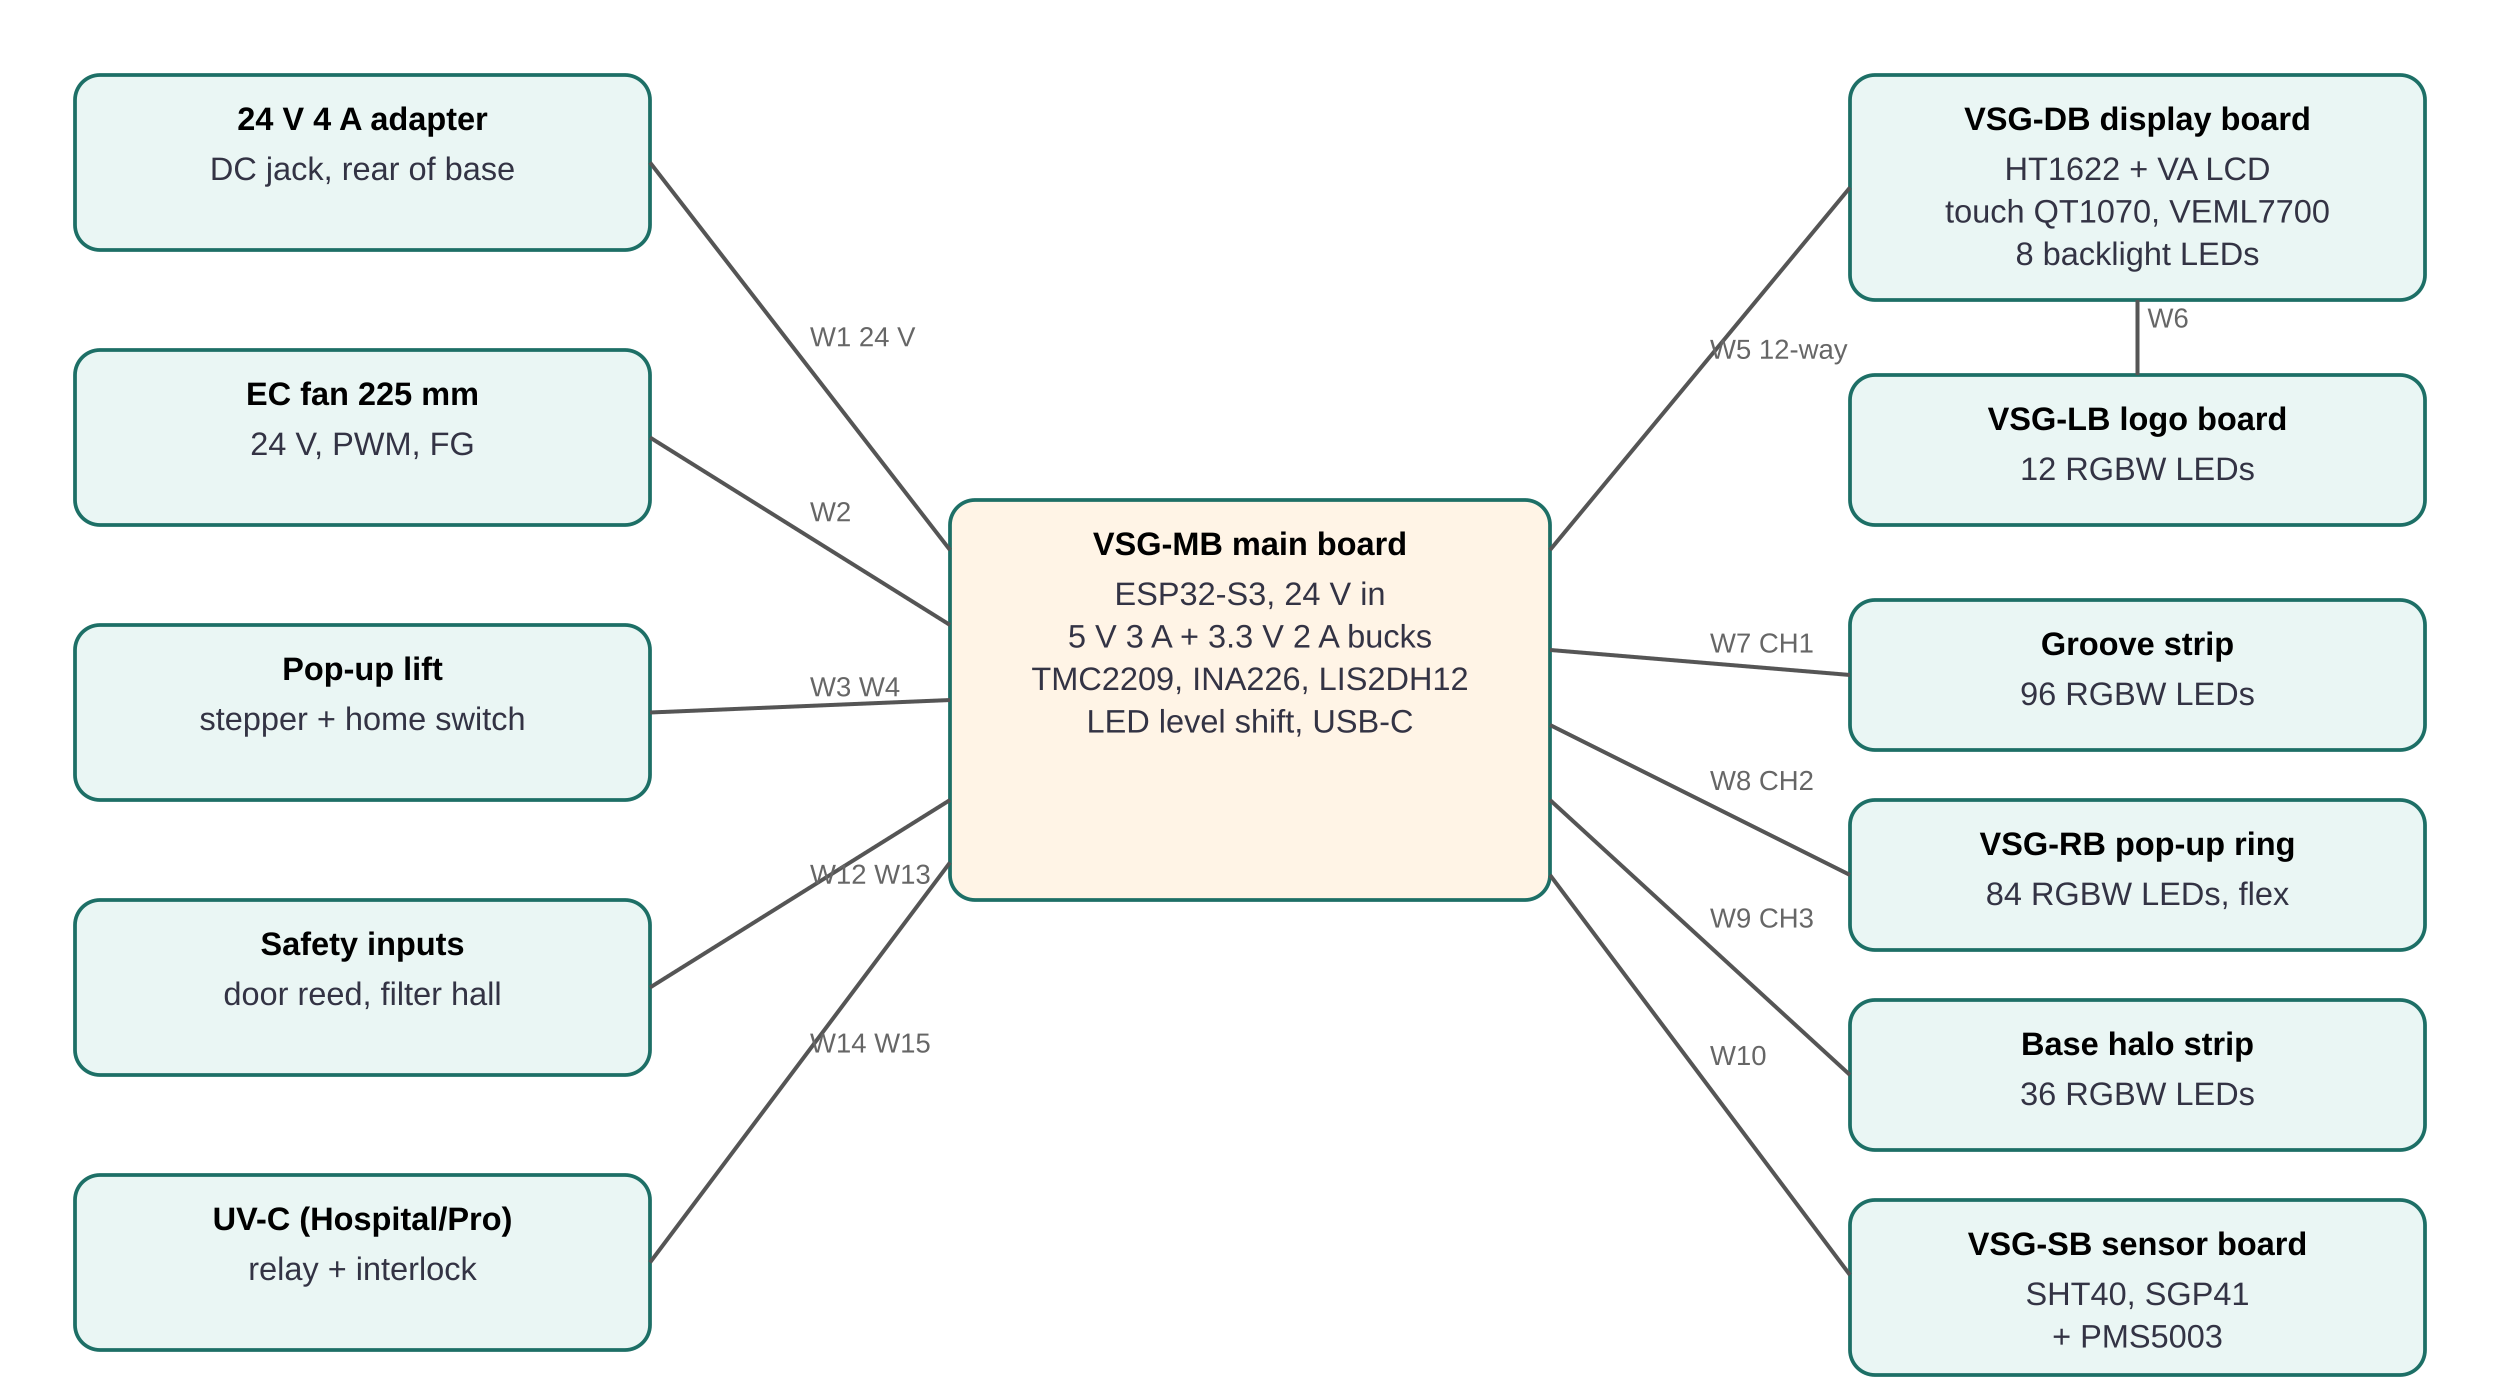
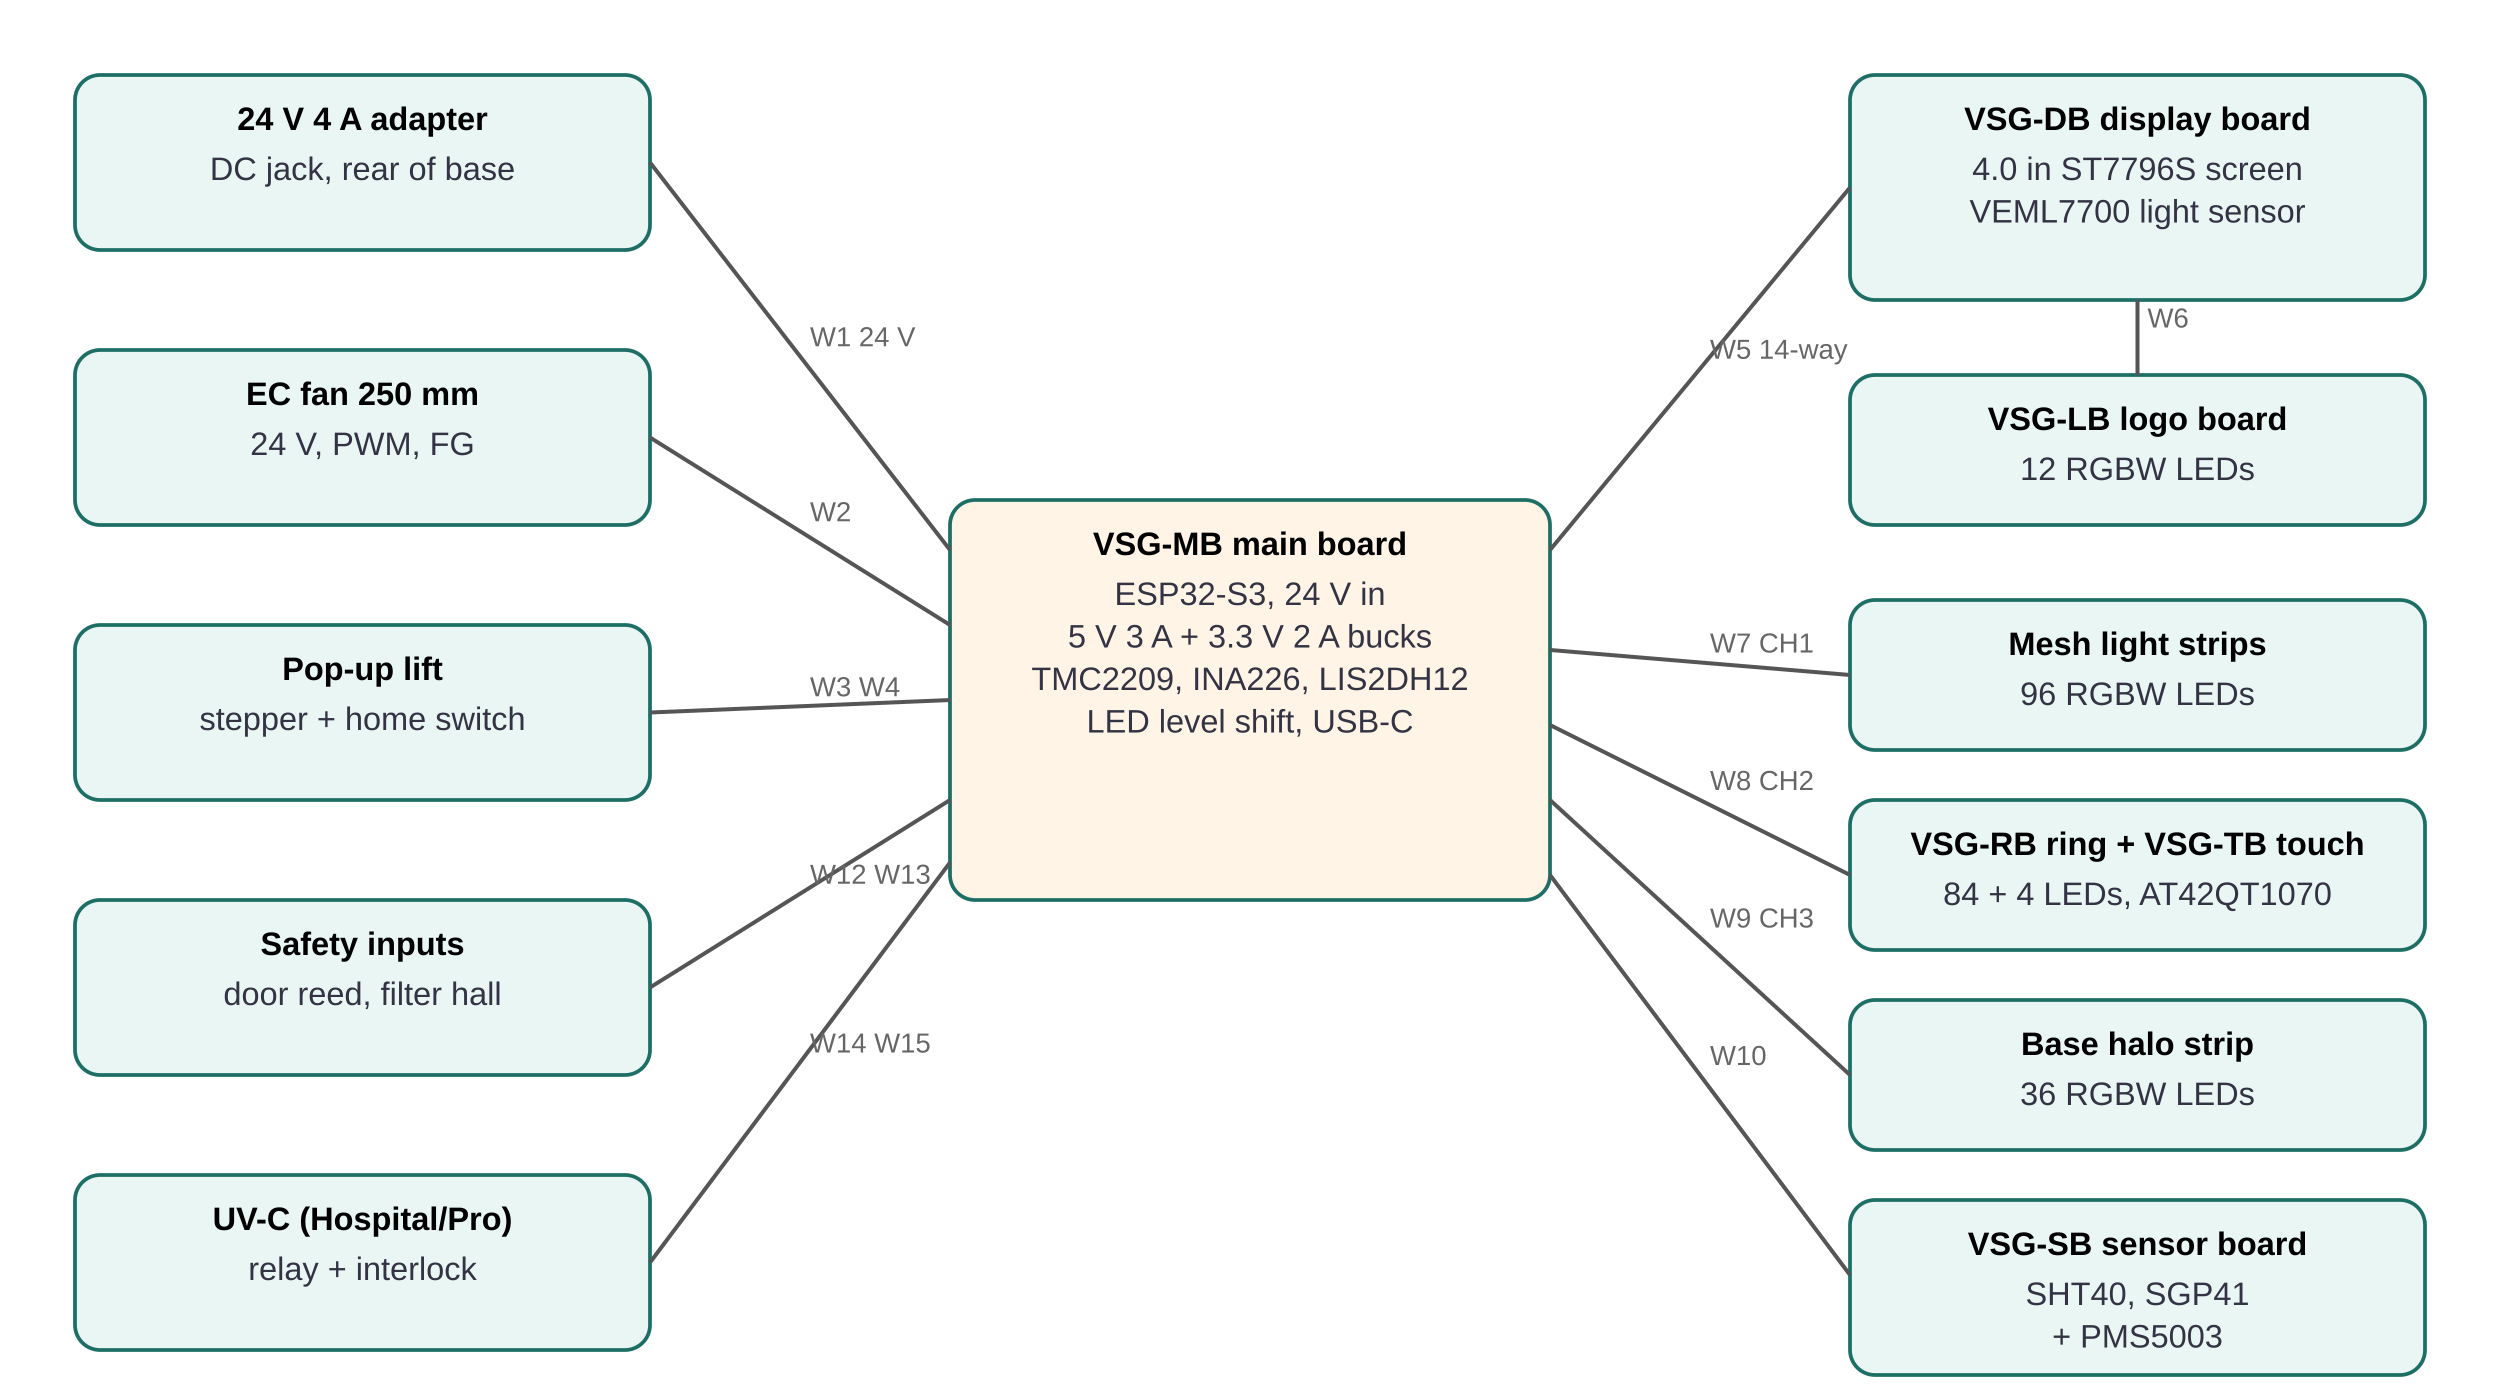
<svg xmlns="http://www.w3.org/2000/svg" viewBox="0 0 1000 560" font-family="Segoe UI, Arial, sans-serif" font-size="13">
  <rect width="1000" height="560" fill="#ffffff" />
  <rect x="380" y="200" width="240" height="160" rx="10" fill="#FFF4E6" stroke="#1d6f66" stroke-width="1.5" />
  <text x="500.0" y="222" text-anchor="middle" font-weight="700">VSG-MB main board</text>
  <text x="500.0" y="242" text-anchor="middle" fill="#334">ESP32-S3, 24 V in</text>
  <text x="500.0" y="259" text-anchor="middle" fill="#334">5 V 3 A + 3.3 V 2 A bucks</text>
  <text x="500.0" y="276" text-anchor="middle" fill="#334">TMC2209, INA226, LIS2DH12</text>
  <text x="500.0" y="293" text-anchor="middle" fill="#334">LED level shift, USB-C</text>
  <rect x="30" y="30" width="230" height="70" rx="10" fill="#EAF6F4" stroke="#1d6f66" stroke-width="1.5" />
  <text x="145.0" y="52" text-anchor="middle" font-weight="700">24 V 4 A adapter</text>
  <text x="145.0" y="72" text-anchor="middle" fill="#334">DC jack, rear of base</text>
  <line x1="260" y1="65" x2="380" y2="220" stroke="#555" stroke-width="1.6" />
  <text x="324.0" y="138.5" fill="#666" font-size="11">W1 24 V</text>
  <rect x="30" y="140" width="230" height="70" rx="10" fill="#EAF6F4" stroke="#1d6f66" stroke-width="1.5" />
-   <text x="145.0" y="162" text-anchor="middle" font-weight="700">EC fan 225 mm</text>
+   <text x="145.0" y="162" text-anchor="middle" font-weight="700">EC fan 250 mm</text>
  <text x="145.0" y="182" text-anchor="middle" fill="#334">24 V, PWM, FG</text>
  <line x1="260" y1="175" x2="380" y2="250" stroke="#555" stroke-width="1.6" />
  <text x="324.0" y="208.5" fill="#666" font-size="11">W2</text>
  <rect x="30" y="250" width="230" height="70" rx="10" fill="#EAF6F4" stroke="#1d6f66" stroke-width="1.5" />
  <text x="145.0" y="272" text-anchor="middle" font-weight="700">Pop-up lift</text>
  <text x="145.0" y="292" text-anchor="middle" fill="#334">stepper + home switch</text>
  <line x1="260" y1="285" x2="380" y2="280" stroke="#555" stroke-width="1.6" />
  <text x="324.0" y="278.5" fill="#666" font-size="11">W3 W4</text>
  <rect x="30" y="360" width="230" height="70" rx="10" fill="#EAF6F4" stroke="#1d6f66" stroke-width="1.5" />
  <text x="145.0" y="382" text-anchor="middle" font-weight="700">Safety inputs</text>
  <text x="145.0" y="402" text-anchor="middle" fill="#334">door reed, filter hall</text>
  <line x1="260" y1="395" x2="380" y2="320" stroke="#555" stroke-width="1.6" />
  <text x="324.0" y="353.5" fill="#666" font-size="11">W12 W13</text>
  <rect x="30" y="470" width="230" height="70" rx="10" fill="#EAF6F4" stroke="#1d6f66" stroke-width="1.5" />
  <text x="145.0" y="492" text-anchor="middle" font-weight="700">UV-C (Hospital/Pro)</text>
  <text x="145.0" y="512" text-anchor="middle" fill="#334">relay + interlock</text>
  <line x1="260" y1="505" x2="380" y2="345" stroke="#555" stroke-width="1.6" />
  <text x="324.0" y="421.0" fill="#666" font-size="11">W14 W15</text>
  <rect x="740" y="30" width="230" height="90" rx="10" fill="#EAF6F4" stroke="#1d6f66" stroke-width="1.5" />
  <text x="855.0" y="52" text-anchor="middle" font-weight="700">VSG-DB display board</text>
-   <text x="855.0" y="72" text-anchor="middle" fill="#334">HT1622 + VA LCD</text>
-   <text x="855.0" y="89" text-anchor="middle" fill="#334">touch QT1070, VEML7700</text>
-   <text x="855.0" y="106" text-anchor="middle" fill="#334">8 backlight LEDs</text>
+   <text x="855.0" y="72" text-anchor="middle" fill="#334">4.0 in ST7796S screen</text>
+   <text x="855.0" y="89" text-anchor="middle" fill="#334">VEML7700 light sensor</text>
  <line x1="620" y1="220" x2="740" y2="75" stroke="#555" stroke-width="1.6" />
-   <text x="684.0" y="143.5" fill="#666" font-size="11">W5 12-way</text>
+   <text x="684.0" y="143.5" fill="#666" font-size="11">W5 14-way</text>
  <rect x="740" y="150" width="230" height="60" rx="10" fill="#EAF6F4" stroke="#1d6f66" stroke-width="1.5" />
  <text x="855.0" y="172" text-anchor="middle" font-weight="700">VSG-LB logo board</text>
  <text x="855.0" y="192" text-anchor="middle" fill="#334">12 RGBW LEDs</text>
  <line x1="855" y1="120" x2="855" y2="150" stroke="#555" stroke-width="1.6" />
  <text x="859.0" y="131.0" fill="#666" font-size="11">W6</text>
  <rect x="740" y="240" width="230" height="60" rx="10" fill="#EAF6F4" stroke="#1d6f66" stroke-width="1.5" />
-   <text x="855.0" y="262" text-anchor="middle" font-weight="700">Groove strip</text>
+   <text x="855.0" y="262" text-anchor="middle" font-weight="700">Mesh light strips</text>
  <text x="855.0" y="282" text-anchor="middle" fill="#334">96 RGBW LEDs</text>
  <line x1="620" y1="260" x2="740" y2="270" stroke="#555" stroke-width="1.6" />
  <text x="684.0" y="261.0" fill="#666" font-size="11">W7 CH1</text>
  <rect x="740" y="320" width="230" height="60" rx="10" fill="#EAF6F4" stroke="#1d6f66" stroke-width="1.5" />
-   <text x="855.0" y="342" text-anchor="middle" font-weight="700">VSG-RB pop-up ring</text>
-   <text x="855.0" y="362" text-anchor="middle" fill="#334">84 RGBW LEDs, flex</text>
+   <text x="855.0" y="342" text-anchor="middle" font-weight="700">VSG-RB ring + VSG-TB touch</text>
+   <text x="855.0" y="362" text-anchor="middle" fill="#334">84 + 4 LEDs, AT42QT1070</text>
  <line x1="620" y1="290" x2="740" y2="350" stroke="#555" stroke-width="1.6" />
  <text x="684.0" y="316.0" fill="#666" font-size="11">W8 CH2</text>
  <rect x="740" y="400" width="230" height="60" rx="10" fill="#EAF6F4" stroke="#1d6f66" stroke-width="1.5" />
  <text x="855.0" y="422" text-anchor="middle" font-weight="700">Base halo strip</text>
  <text x="855.0" y="442" text-anchor="middle" fill="#334">36 RGBW LEDs</text>
  <line x1="620" y1="320" x2="740" y2="430" stroke="#555" stroke-width="1.6" />
  <text x="684.0" y="371.0" fill="#666" font-size="11">W9 CH3</text>
  <rect x="740" y="480" width="230" height="70" rx="10" fill="#EAF6F4" stroke="#1d6f66" stroke-width="1.5" />
  <text x="855.0" y="502" text-anchor="middle" font-weight="700">VSG-SB sensor board</text>
  <text x="855.0" y="522" text-anchor="middle" fill="#334">SHT40, SGP41</text>
  <text x="855.0" y="539" text-anchor="middle" fill="#334">+ PMS5003</text>
  <line x1="620" y1="350" x2="740" y2="510" stroke="#555" stroke-width="1.6" />
  <text x="684.0" y="426.0" fill="#666" font-size="11">W10</text>
</svg>
